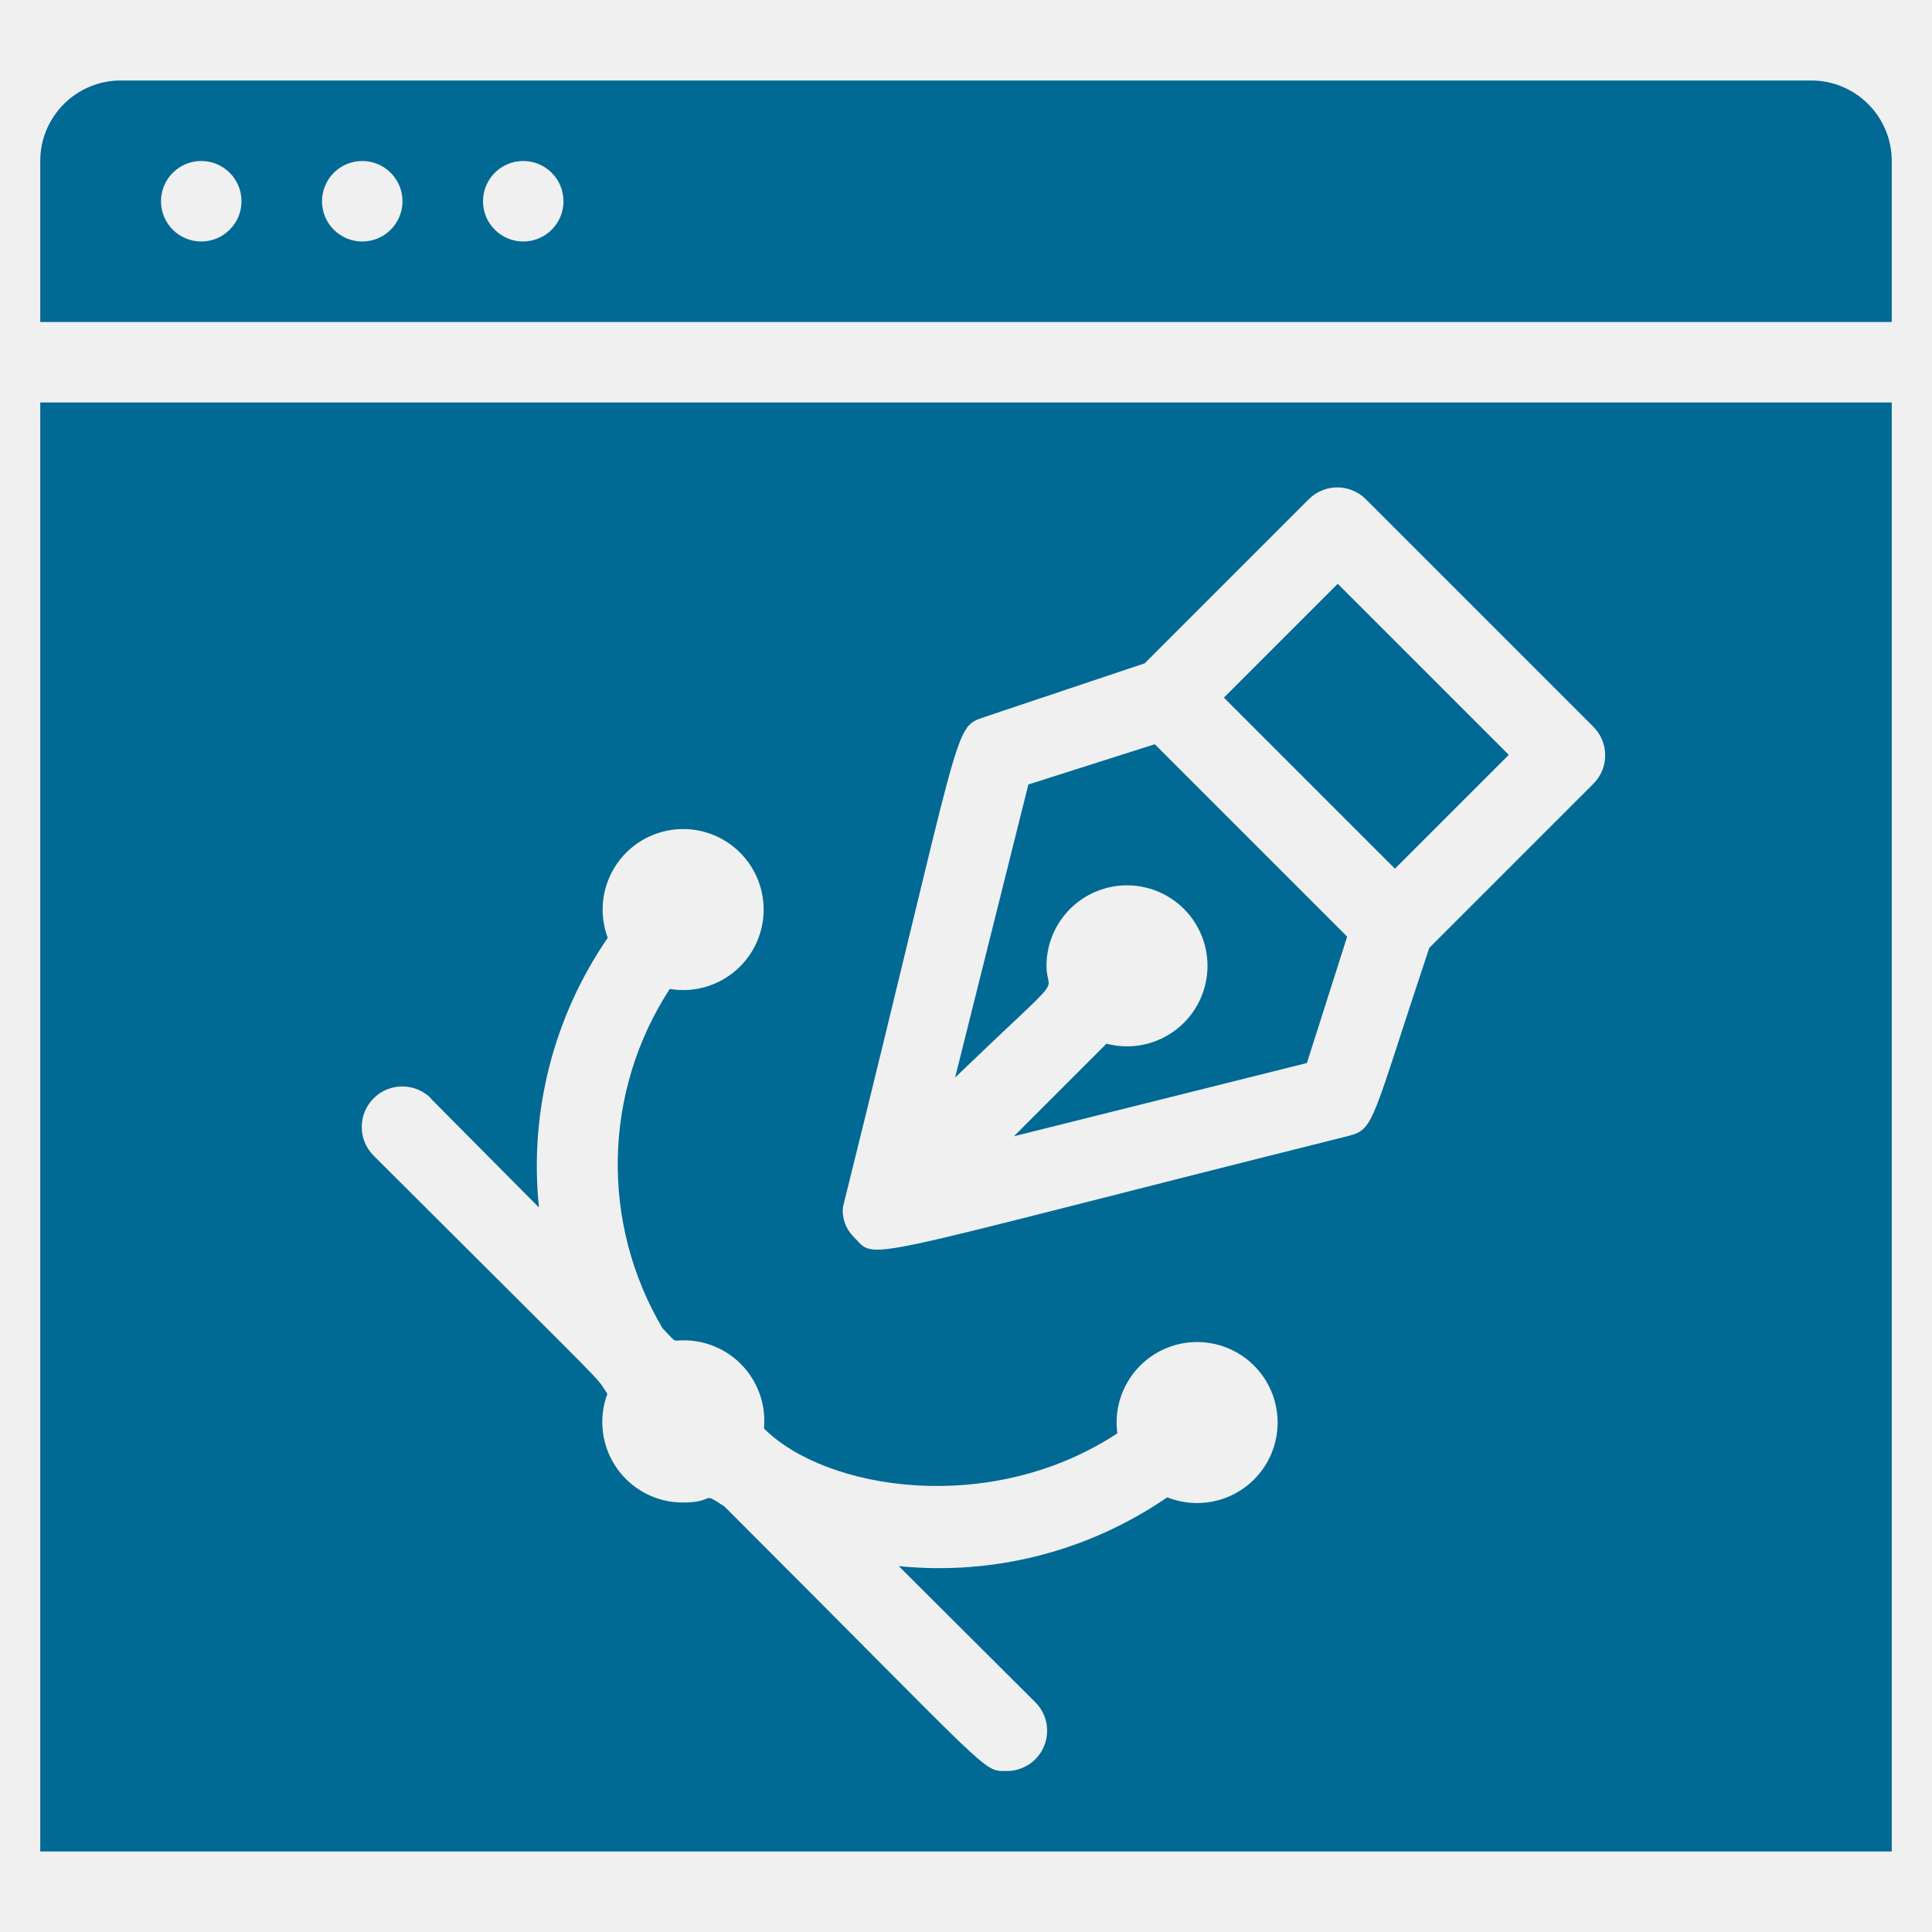
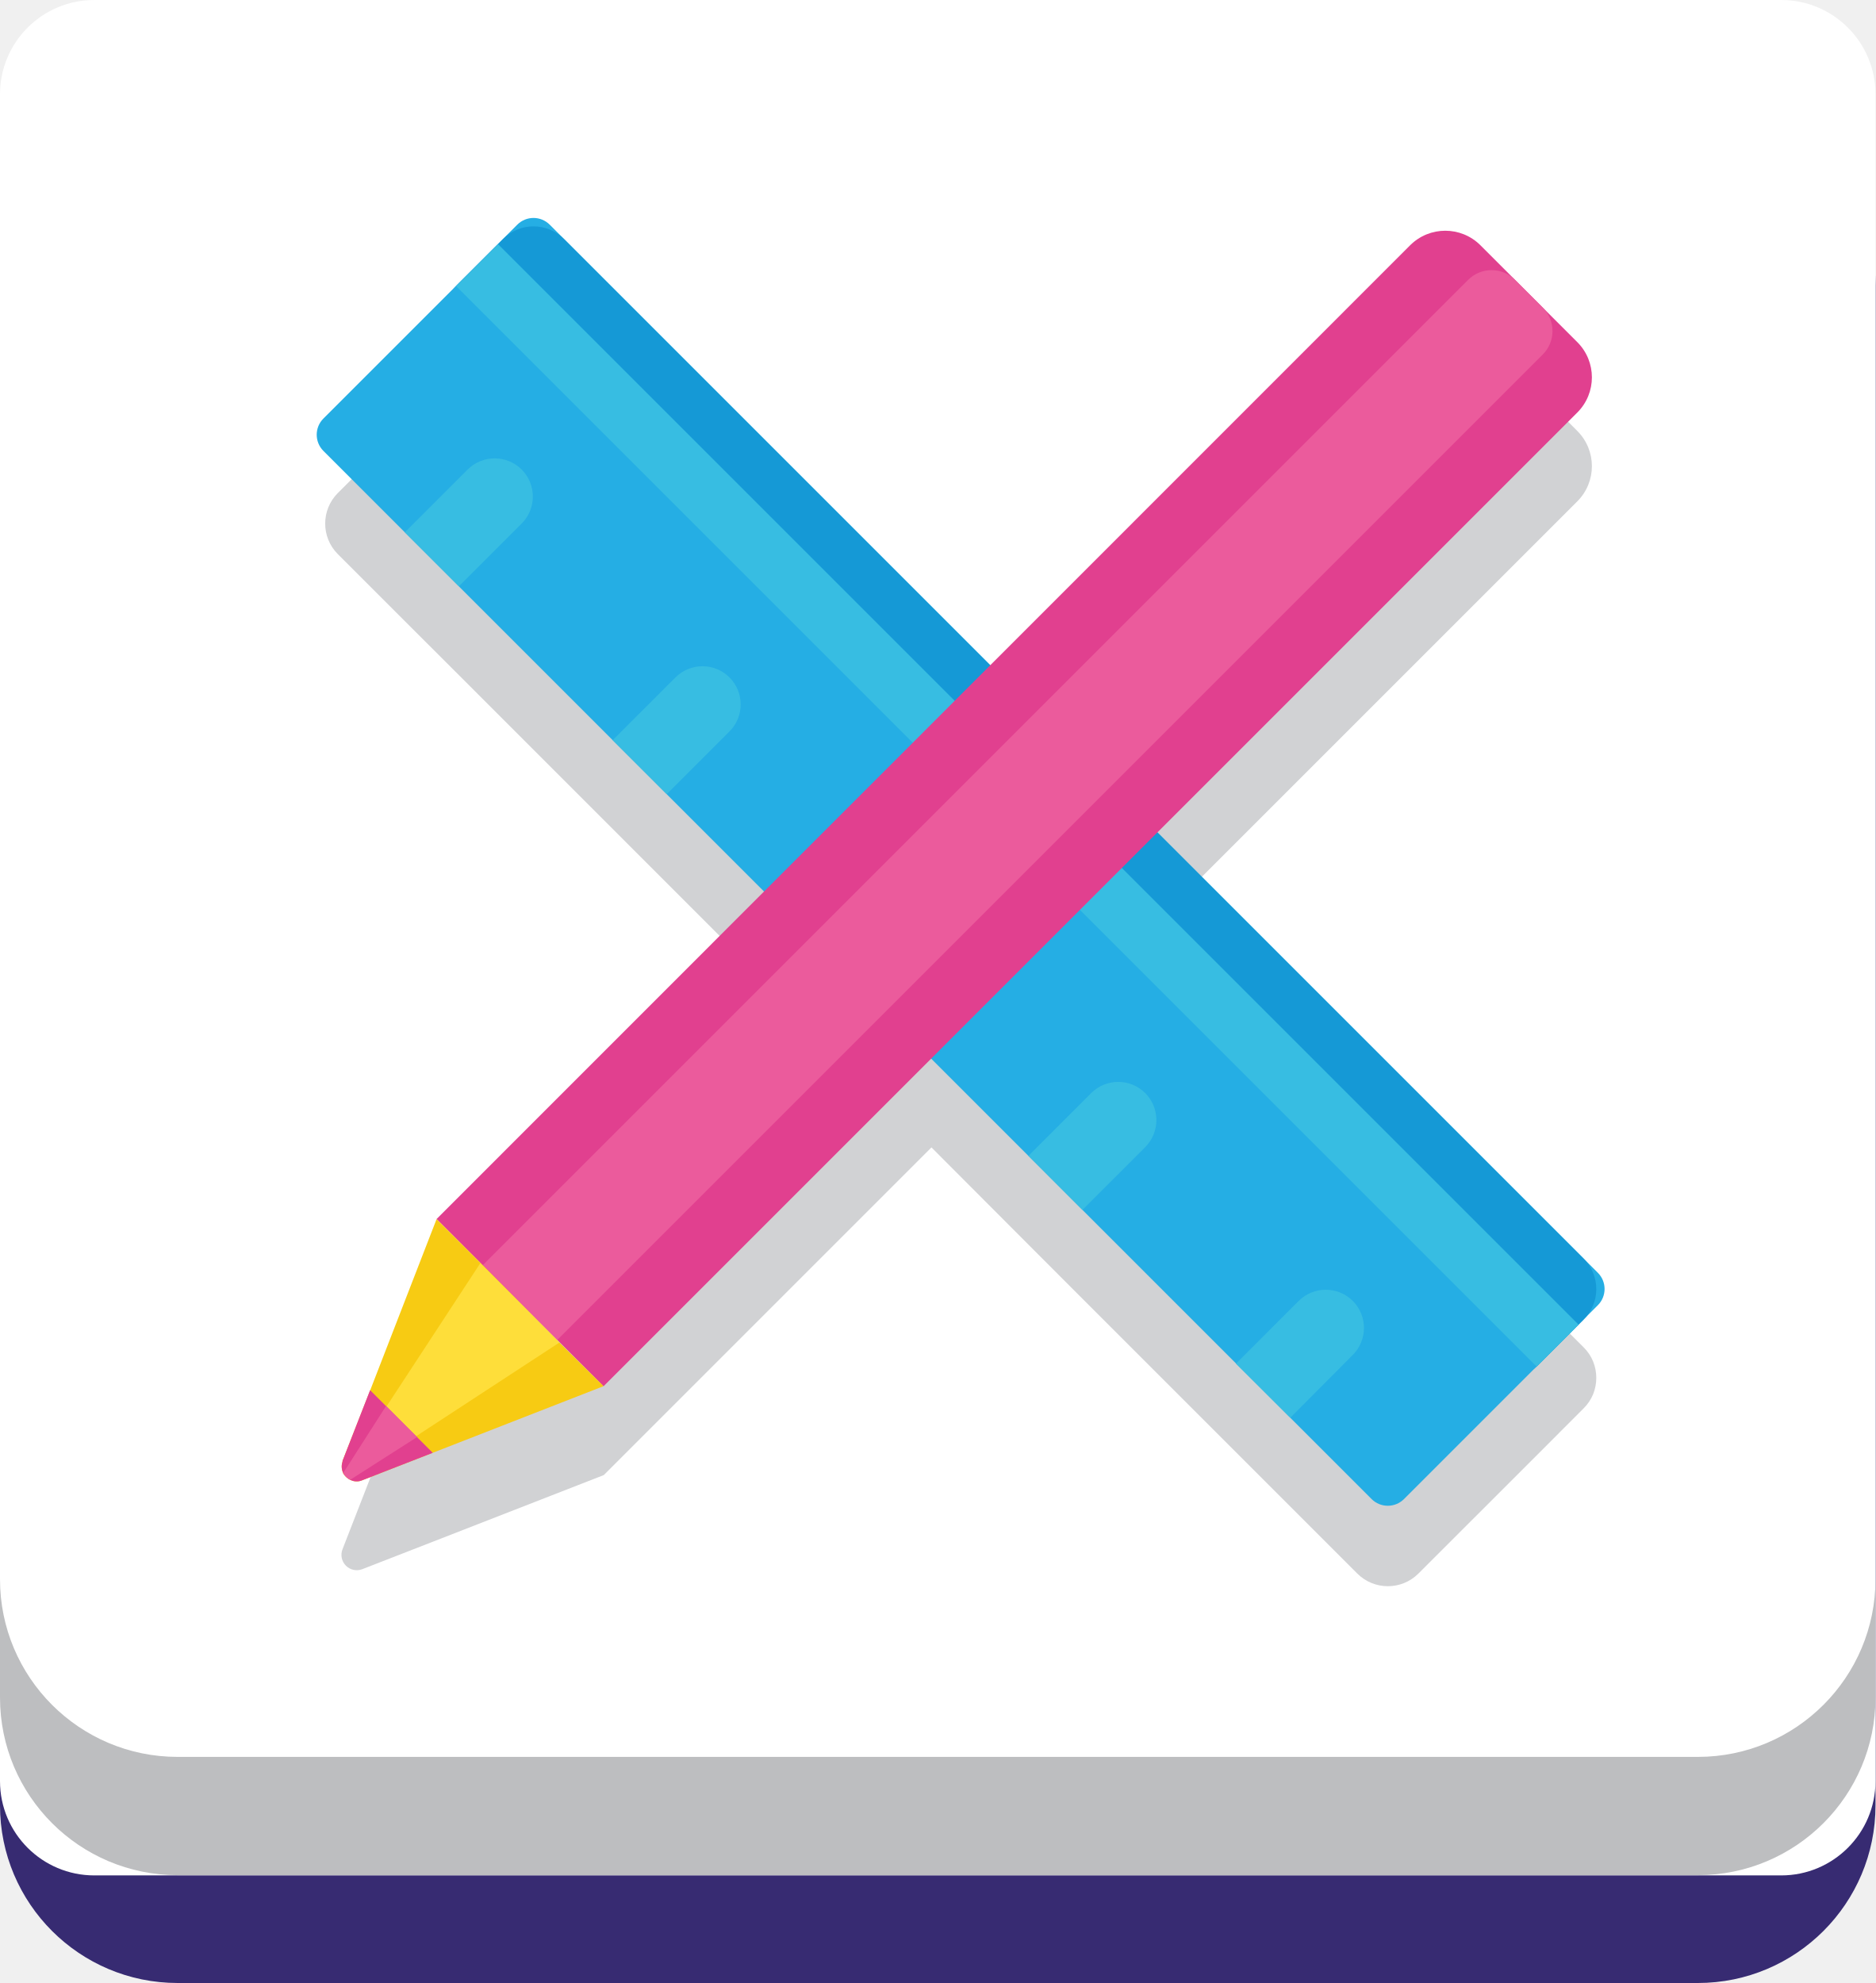
- <svg xmlns="http://www.w3.org/2000/svg" viewBox="0 0 48 48">
-   <g id="Website_Design" data-name="Website Design">
-     <path d="M26,24a2,2,0,1,1,1.49,1.93l-2.3,2.3,7.28-1.82,1-3.14-4.78-4.78-3.14,1-1.82,7.28C26.61,24,26,24.78,26,24Z" style="fill:#006994" />
-     <rect x="31.95" y="15.04" width="4" height="6.01" transform="translate(-2.82 29.29) rotate(-45)" style="fill:#006994" />
-     <path d="M1,46H47V10H1ZM20.94,30c3-12.08,2.72-11.91,3.5-12.18l4-1.34,4.08-4.08a1,1,0,0,1,1.41,0l5.66,5.66a1,1,0,0,1,0,1.41l-4.08,4.08c-1.44,4.31-1.35,4.5-2,4.67-12.55,3.14-11.69,3.12-12.31,2.5A.92.92,0,0,1,20.94,30Zm-10.23-2.7L13.39,30A10,10,0,0,1,15.1,23.3a2,2,0,1,1,1.54,1.27A8,8,0,0,0,16.46,33c.37.38.23.3.52.3a2,2,0,0,1,2,2.19c1.54,1.54,5.64,2.19,8.78.12A2,2,0,1,1,29,37.2a10,10,0,0,1-6.67,1.71l3.39,3.38A1,1,0,0,1,25,44c-.6,0-.28.14-7-6.57-.62-.41-.17-.1-1.05-.1a2,2,0,0,1-1.86-2.7c-.34-.51.31.19-5.81-5.92A1,1,0,0,1,10.71,27.29Z" style="fill:#006994" />
-     <path d="M45,2H3A2,2,0,0,0,1,4V8H47V4A2,2,0,0,0,45,2ZM5,6A1,1,0,0,1,5,4,1,1,0,0,1,5,6ZM9,6A1,1,0,0,1,9,4,1,1,0,0,1,9,6Zm4,0a1,1,0,0,1,0-2A1,1,0,0,1,13,6Z" style="fill:#006994" />
-   </g>
+ <svg xmlns="http://www.w3.org/2000/svg" id="Layer_1" data-name="Layer 1" viewBox="0 0 229.92 243.11">
+   <defs>
+     <style>.cls-1{fill:#372b72;}.cls-2{fill:#fff;}.cls-3{fill:#bdbec0;}.cls-4{fill:#d1d2d4;}.cls-5{fill:#25aee4;}.cls-6{fill:#1599d6;}.cls-7{fill:#37bde2;}.cls-8{fill:#e1408f;}.cls-9{fill:#eb5b9c;}.cls-10{fill:#f7cb13;}.cls-11{fill:#fede3a;}</style>
+   </defs>
+   <rect class="cls-1" y="13.19" width="229.92" height="229.92" rx="21.78" />
+   <rect class="cls-2" width="229.92" height="229.92" rx="11.56" />
+   <path class="cls-3" d="M217.62,218.8H31.26A21.78,21.78,0,0,1,9.48,197v14.52a21.78,21.78,0,0,0,21.78,21.78H217.62a21.78,21.78,0,0,0,21.78-21.78V197A21.78,21.78,0,0,1,217.62,218.8Z" transform="translate(-9.48 -3.41)" />
+   <path class="cls-4" d="M204.79,170.34a5.18,5.18,0,0,0-1.17-1.75l-52.24-52.25,51.47-51.47a6.1,6.1,0,0,0,0-8.62L198.61,52l-3.4-3.4L191,44.37a6.1,6.1,0,0,0-8.62,0L130.88,95.84,78.63,43.6a5.28,5.28,0,0,0-5.73-1.16,5.19,5.19,0,0,0-1.75,1.16l-3.07,3.07-2.69,2.69-14.5,14.5a5.3,5.3,0,0,0,0,7.48l8.22,8.22h0l6.63,6.62h0l37.4,37.41L63,163.75l-8.16,20.93h0l-3.37,8.66a1.88,1.88,0,0,0,2.44,2.44l8.66-3.37h0l20.93-8.16,40.17-40.17L135.56,156h0l6.62,6.63h0l33.7,33.7a5.3,5.3,0,0,0,7.48,0l14.5-14.49,5.14-5.15.62-.62a5.27,5.27,0,0,0,1.17-1.75A5.37,5.37,0,0,0,204.79,170.34Z" transform="translate(-9.48 -3.41)" />
+   <rect class="cls-5" x="107.64" y="15.4" width="39.23" height="187.34" rx="2.81" transform="translate(-49.34 118.52) rotate(-45)" />
+   <path class="cls-6" d="M71.15,32.71,65,38.85a5.3,5.3,0,0,1,7.48,0l125,125a5.3,5.3,0,0,1,0,7.48l6.14-6.14a5.28,5.28,0,0,0,0-7.48l-125-125A5.28,5.28,0,0,0,71.15,32.71Z" transform="translate(-9.48 -3.41)" />
+   <rect class="cls-7" x="130.56" y="8.47" width="7.27" height="187.34" transform="translate(-42.4 121.4) rotate(-45)" />
+   <path class="cls-7" d="M65.74,75.29l-6.63-6.62,7.7-7.7a4.7,4.7,0,0,1,6.62,0h0a4.69,4.69,0,0,1,0,6.63Z" transform="translate(-9.48 -3.41)" />
+   <path class="cls-7" d="M91.22,100.77l-6.63-6.62,7.7-7.69a4.68,4.68,0,0,1,6.62,0h0a4.68,4.68,0,0,1,0,6.62Z" transform="translate(-9.48 -3.41)" />
+   <path class="cls-7" d="M116.7,126.25l-6.62-6.62,7.69-7.69a4.68,4.68,0,0,1,6.62,0h0a4.68,4.68,0,0,1,0,6.62Z" transform="translate(-9.48 -3.41)" />
+   <path class="cls-7" d="M142.18,151.74l-6.62-6.63,7.69-7.69a4.69,4.69,0,0,1,6.63,0h0a4.7,4.7,0,0,1,0,6.62Z" transform="translate(-9.48 -3.41)" />
+   <path class="cls-7" d="M167.66,177.22,161,170.59l7.69-7.69a4.69,4.69,0,0,1,6.63,0h0a4.68,4.68,0,0,1,0,6.62Z" transform="translate(-9.48 -3.41)" />
+   <path class="cls-8" d="M83.47,173.36,63,152.86,182.35,33.48a6.1,6.1,0,0,1,8.62,0l11.88,11.88a6.1,6.1,0,0,1,0,8.62Z" transform="translate(-9.48 -3.41)" />
+   <path class="cls-9" d="M77.79,167.69l-9.15-9.15L189.46,37.72a4.06,4.06,0,0,1,5.75,0l3.4,3.4a4.06,4.06,0,0,1,0,5.75Z" transform="translate(-9.48 -3.41)" />
+   <path class="cls-10" d="M83.47,173.35l-20.94,8.17-8.65,3.37a1.71,1.71,0,0,1-1.47-.06s0,0,0,0a2,2,0,0,1-.86-.83s0,0,0,0a1.87,1.87,0,0,1-.08-1.4.15.15,0,0,1,0-.09l3.39-8.65L63,152.87l5.4,5.39L78.06,168Z" transform="translate(-9.48 -3.41)" />
+   <path class="cls-11" d="M78.06,168,60.5,179.48l-8.13,5.33a2,2,0,0,1-.86-.83l5.35-8.14,11.51-17.58Z" transform="translate(-9.48 -3.41)" />
+   <path class="cls-8" d="M62.53,181.52l-8.65,3.37a1.71,1.71,0,0,1-1.47-.06s0,0,0,0a2,2,0,0,1-.86-.83s0,0,0,0a1.87,1.87,0,0,1-.08-1.4.15.15,0,0,1,0-.09l3.38-8.67Z" transform="translate(-9.48 -3.41)" />
+   <path class="cls-9" d="M60.61,179.59l-8.2,5.24s0,0,0,0a2,2,0,0,1-.86-.83s0,0,0,0l5.26-8.22Z" transform="translate(-9.48 -3.41)" />
</svg>
